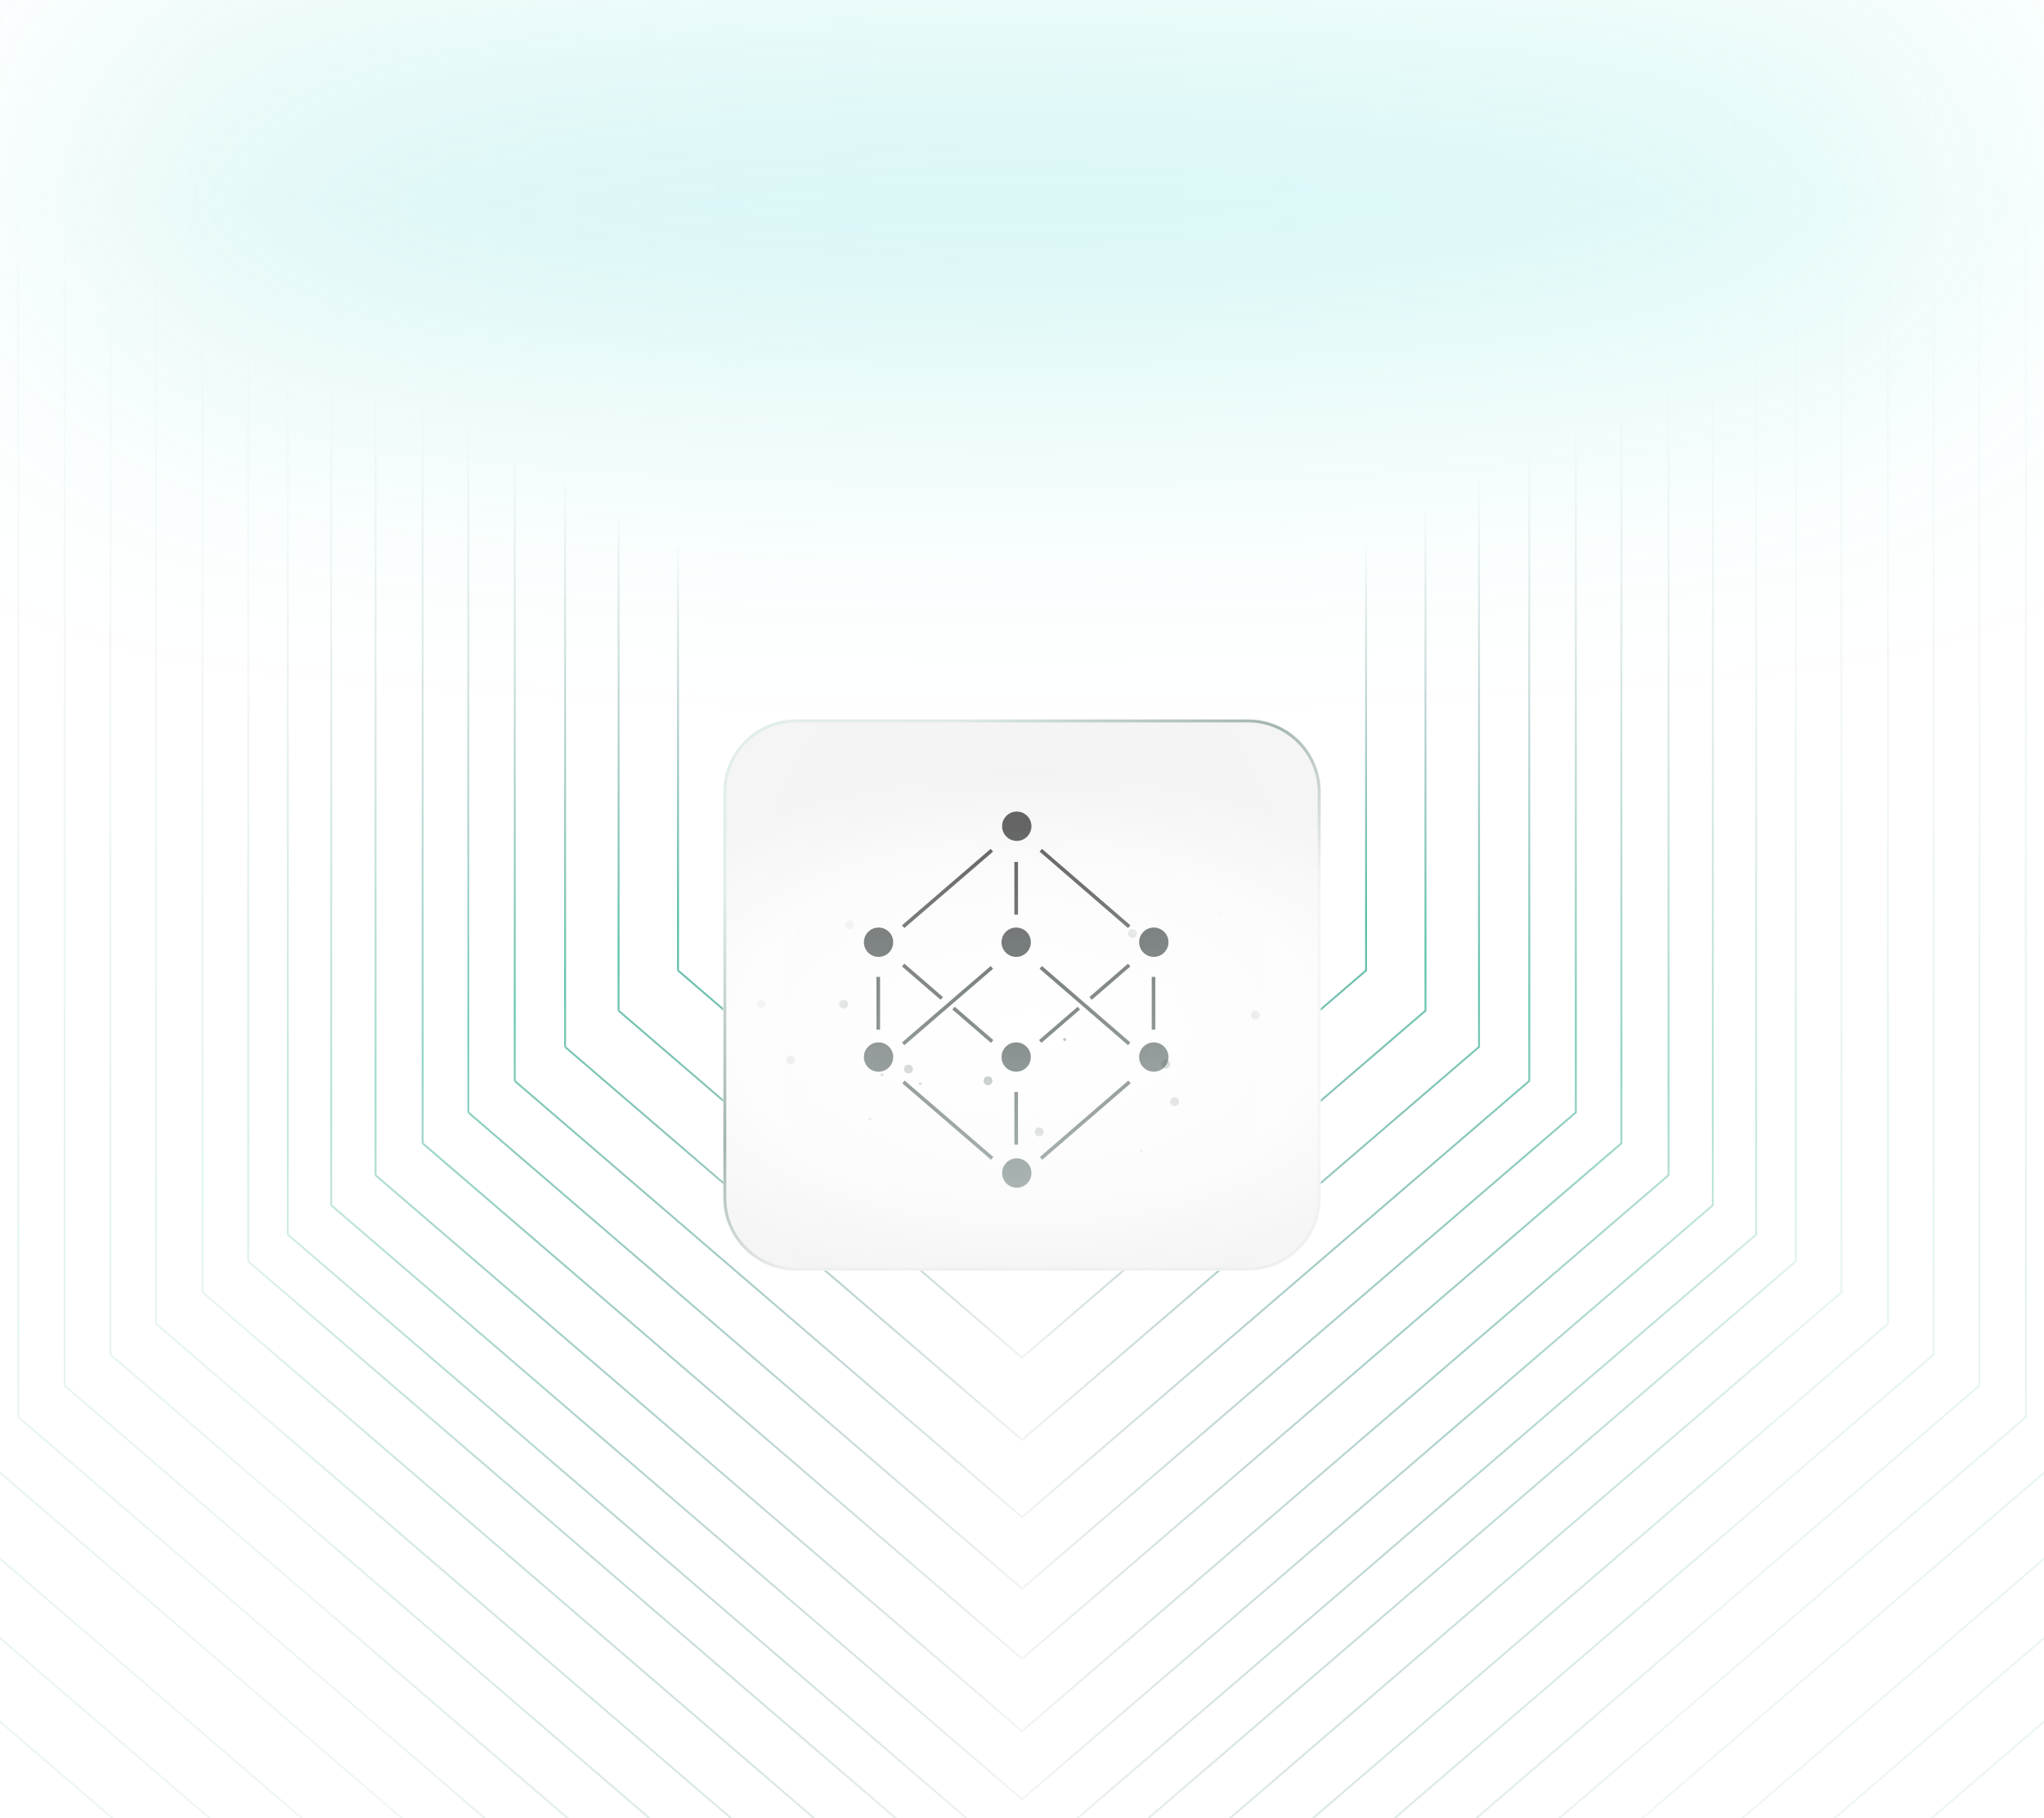
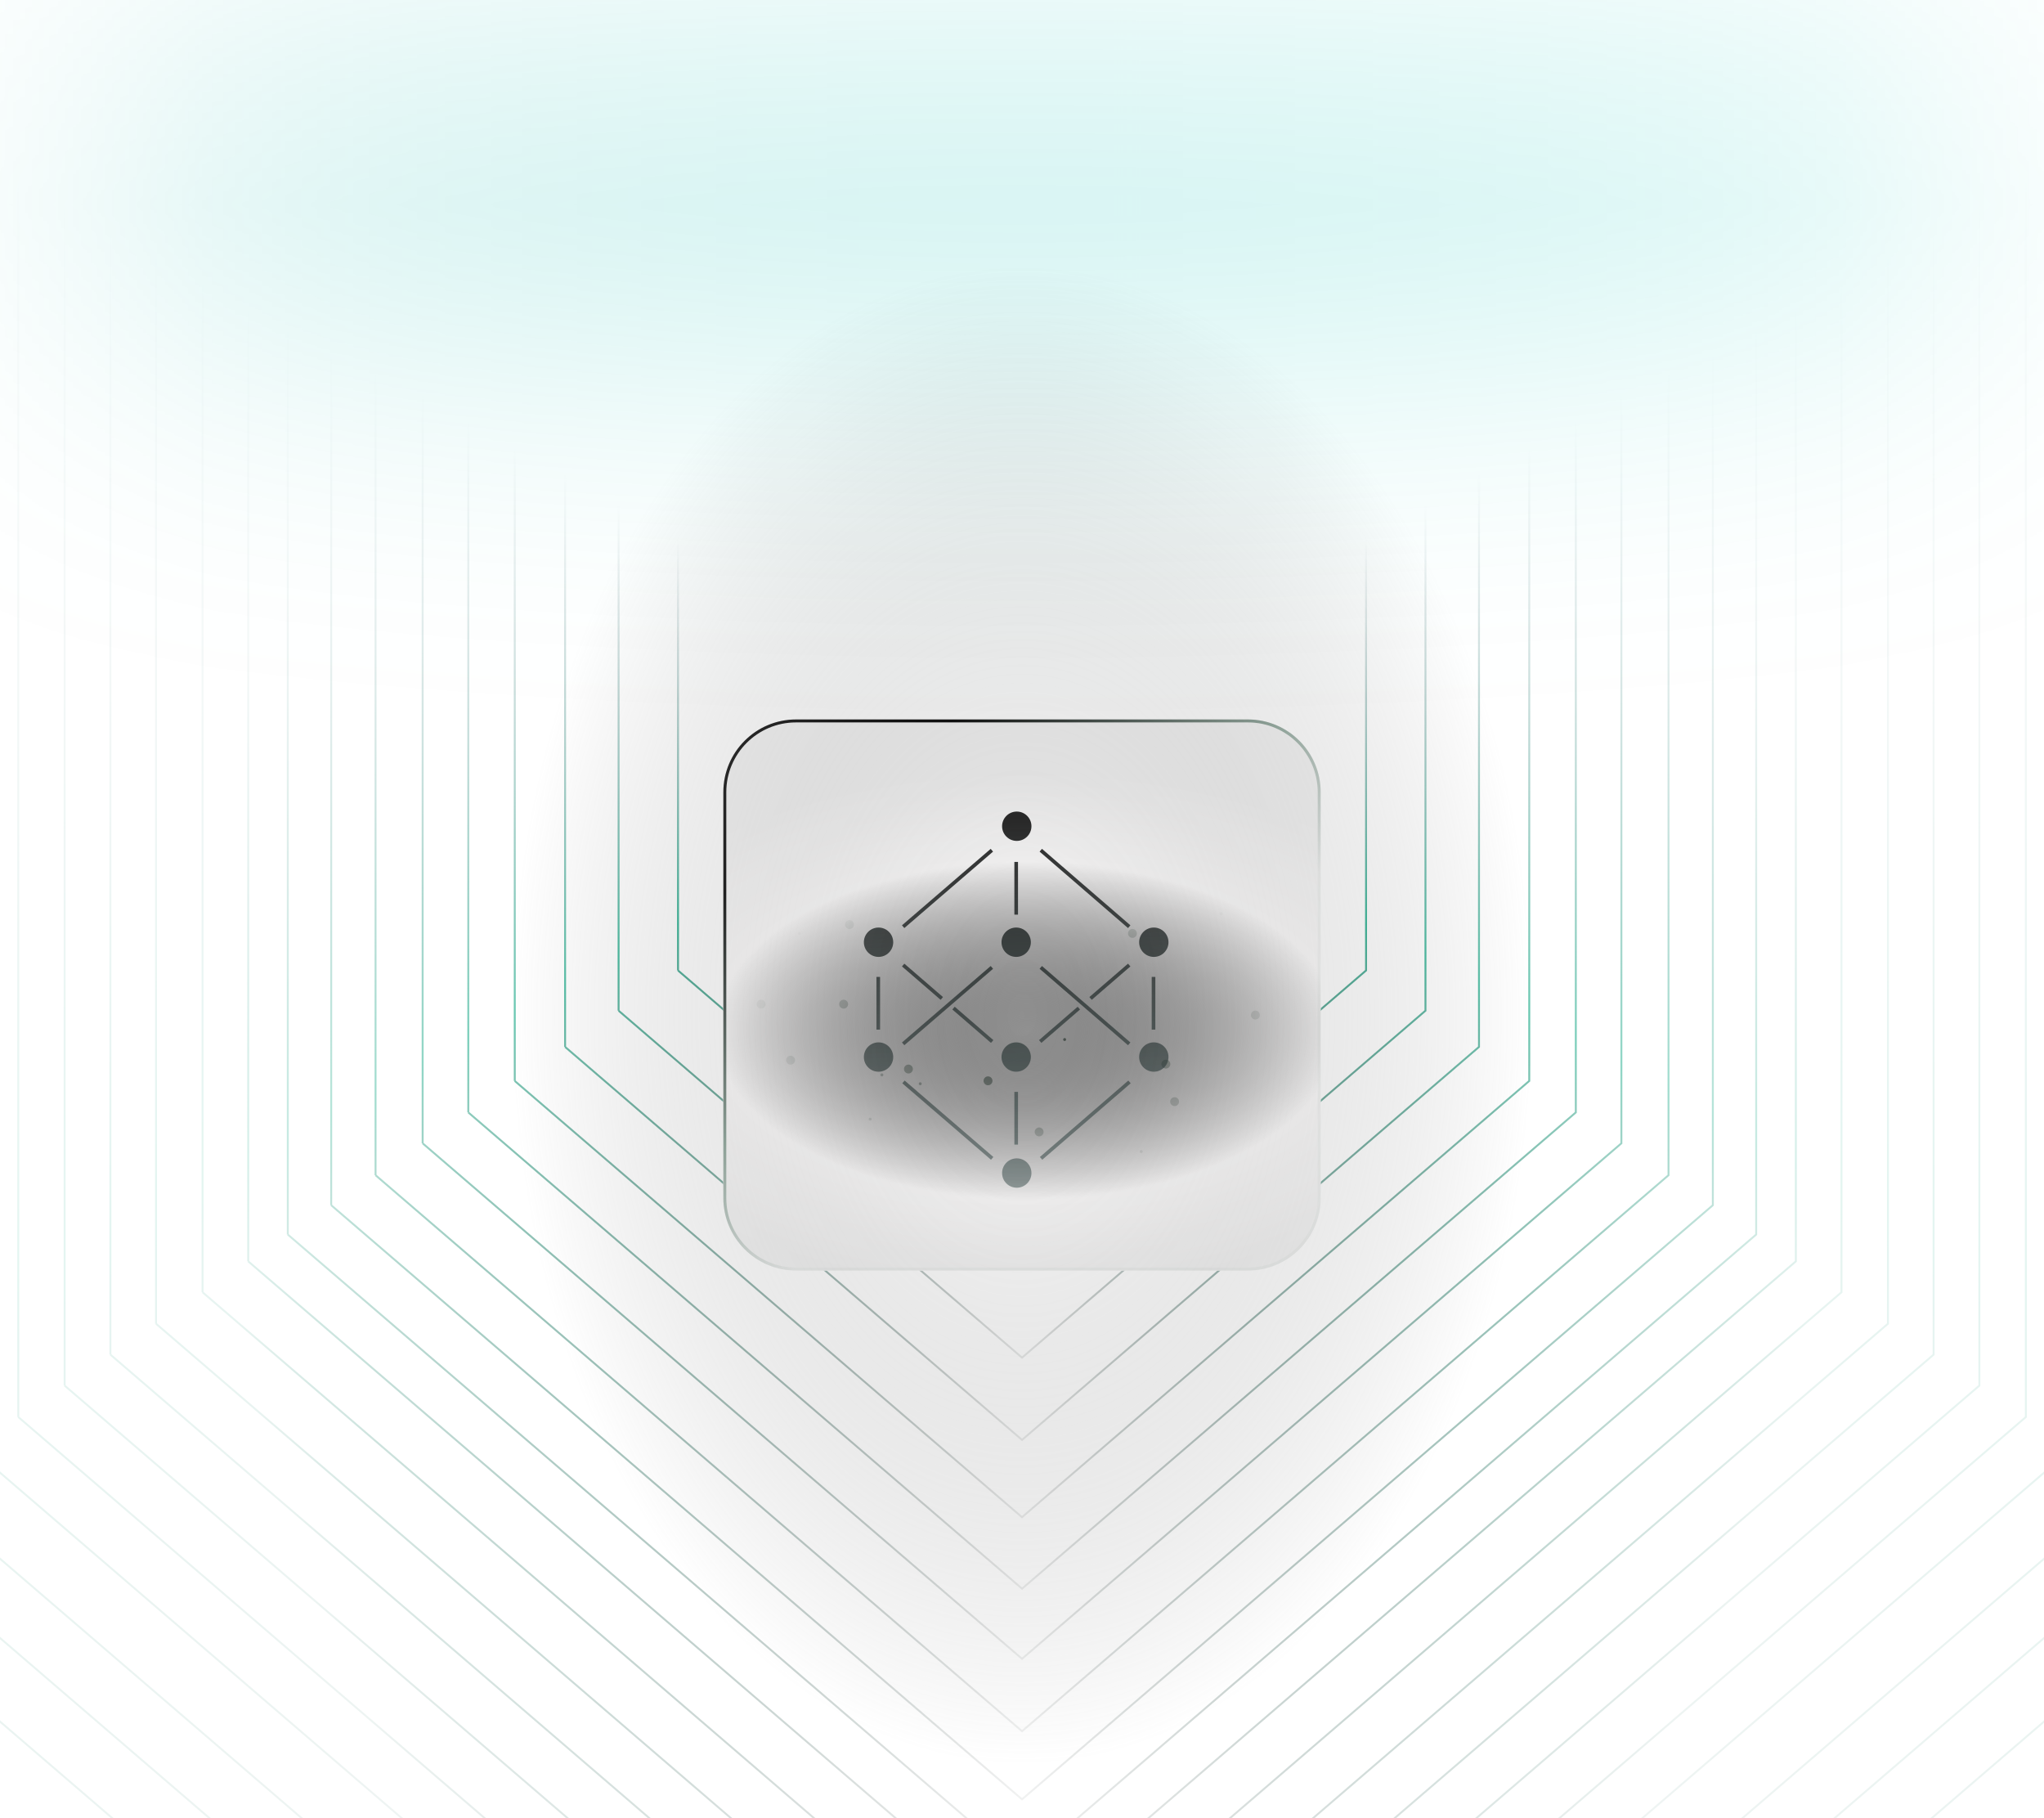
<svg xmlns="http://www.w3.org/2000/svg" width="450" height="400" viewBox="0 0 450 400" fill="none">
  <rect x="-23.297" y="-21.029" width="476.973" height="430.908" fill="white" />
  <path d="M225.007 25.883L313.826 102.026V222.449L225.007 298.818L136.188 222.449M223.061 25.883L136.188 102.023V222.447" stroke="url(#paint0_linear_1200_88884)" stroke-width="0.425" />
  <path d="M225.008 45.982L300.746 110.912V213.599L225.008 278.721L149.27 213.599M223.348 45.982L149.27 110.909V213.597" stroke="url(#paint1_linear_1200_88884)" stroke-width="0.425" />
  <path d="M225.01 7.785L325.61 94.028V230.424L225.01 316.922L124.41 230.424M222.806 7.785L124.41 94.024V230.421" stroke="url(#paint2_linear_1200_88884)" stroke-width="0.425" />
  <path d="M225.001 -9.231L336.675 86.505V237.914L225.001 333.934L113.328 237.914M222.555 -9.231L113.328 86.5V237.911" stroke="url(#paint3_linear_1200_88884)" stroke-width="0.425" />
  <path d="M225.012 -24.967L346.926 79.548V244.843L225.012 349.668L103.098 244.843M222.341 -24.967L103.098 79.544V244.84" stroke="url(#paint4_linear_1200_88884)" stroke-width="0.425" />
  <path d="M225.003 -40.392L356.958 72.732V251.641L225.003 365.1L93.047 251.641M222.111 -40.392L93.047 72.727V251.637" stroke="url(#paint5_linear_1200_88884)" stroke-width="0.425" />
  <path d="M225.008 -56.328L367.336 65.688V258.66L225.008 381.037L82.68 258.66M221.889 -56.328L82.68 65.682V258.656" stroke="url(#paint6_linear_1200_88884)" stroke-width="0.425" />
  <path d="M225.004 -71.328L377.094 59.057V265.265L225.004 396.035L72.914 265.265M221.672 -71.328L72.914 59.051V265.26" stroke="url(#paint7_linear_1200_88884)" stroke-width="0.425" />
  <path d="M224.997 -86.004L386.635 52.566V271.719L224.997 410.699L63.359 271.719M221.456 -86.004L63.359 52.56V271.714" stroke="url(#paint8_linear_1200_88884)" stroke-width="0.425" />
  <path d="M225.008 -99.404L395.367 46.643V277.621L225.008 424.1L54.648 277.621M221.275 -99.404L54.648 46.636V277.616" stroke="url(#paint9_linear_1200_88884)" stroke-width="0.425" />
  <path d="M225.002 -114.84L405.41 39.821V284.424L225.002 439.543L44.594 284.424M221.049 -114.84L44.594 39.814V284.418" stroke="url(#paint10_linear_1200_88884)" stroke-width="0.425" />
  <path d="M224.998 -130.571L415.644 32.867V291.351L224.998 455.273L34.352 291.351M220.821 -130.571L34.352 32.86V291.345" stroke="url(#paint11_linear_1200_88884)" stroke-width="0.425" />
  <path d="M225 -146.012L425.695 26.042V298.15L225 470.713L24.305 298.15M220.603 -146.012L24.305 26.034V298.144" stroke="url(#paint12_linear_1200_88884)" stroke-width="0.425" />
  <path d="M225 -161.49L435.769 19.2V304.967L225 486.191L14.23 304.967M220.382 -161.49L14.23 19.192V304.961" stroke="url(#paint13_linear_1200_88884)" stroke-width="0.425" />
  <path d="M225.013 -177.192L446.004 12.26V311.884L225.013 501.896L4.023 311.884M220.171 -177.192L4.023 12.251V311.877" stroke="url(#paint14_linear_1200_88884)" stroke-width="0.425" />
  <path d="M225.008 -192.9L456.218 5.314V318.795L225.008 517.596L-6.203 318.795M219.941 -192.9L-6.203 5.304V318.788" stroke="url(#paint15_linear_1200_88884)" stroke-width="0.425" />
  <path d="M225.01 -211.836L468.547 -3.055V327.14L225.01 536.539L-18.527 327.14M219.674 -211.836L-18.527 -3.064V327.133" stroke="url(#paint16_linear_1200_88884)" stroke-width="0.425" />
  <path d="M225.006 -229.284L479.899 -10.768V334.823L225.006 553.986L-29.887 334.823M219.421 -229.284L-29.887 -10.778V334.816" stroke="url(#paint17_linear_1200_88884)" stroke-width="0.425" />
  <path d="M225.003 -247.675L491.866 -18.897V342.922L225.003 572.377L-41.859 342.922M219.156 -247.675L-41.859 -18.908V342.914" stroke="url(#paint18_linear_1200_88884)" stroke-width="0.425" />
  <g clip-path="url(#clip0_1200_88884)">
    <rect x="159.25" y="158.354" width="131.505" height="121.291" rx="16" fill="white" />
    <circle cx="249.318" cy="205.445" r="0.979" transform="rotate(-180 249.318 205.445)" fill="#73867C" />
    <circle cx="262.291" cy="185.332" r="0.979" transform="rotate(-180 262.291 185.332)" fill="#73867C" />
    <ellipse cx="187.668" cy="190.515" rx="0.324" ry="0.324" transform="rotate(-180 187.668 190.515)" fill="#73867C" />
    <circle cx="187.025" cy="203.498" r="0.979" transform="rotate(-180 187.025 203.498)" fill="#73867C" />
    <ellipse cx="175.992" cy="205.441" rx="0.324" ry="0.324" transform="rotate(-180 175.992 205.441)" fill="#73867C" />
    <circle cx="172.748" cy="198.955" r="0.979" transform="rotate(-180 172.748 198.955)" fill="#73867C" />
    <circle cx="174.049" cy="233.343" r="0.979" transform="rotate(-180 174.049 233.343)" fill="#73867C" />
    <circle cx="167.56" cy="221.017" r="0.979" transform="rotate(-180 167.56 221.017)" fill="#73867C" />
    <circle cx="185.732" cy="221.017" r="0.979" transform="rotate(-180 185.732 221.017)" fill="#73867C" />
    <circle cx="217.517" cy="237.888" r="0.979" transform="rotate(-180 217.517 237.888)" fill="#73867C" />
    <circle cx="199.998" cy="235.295" r="0.979" transform="rotate(-180 199.998 235.295)" fill="#73867C" />
    <ellipse cx="251.254" cy="253.455" rx="0.324" ry="0.324" transform="rotate(-180 251.254 253.455)" fill="#73867C" />
    <ellipse rx="0.324" ry="0.324" transform="matrix(-1 -8.18178e-08 -8.18178e-08 1 191.566 246.317)" fill="#73867C" />
    <ellipse rx="0.324" ry="0.324" transform="matrix(-1 -8.18178e-08 -8.18178e-08 1 202.597 238.531)" fill="#73867C" />
    <ellipse rx="0.324" ry="0.324" transform="matrix(-1 -8.18178e-08 -8.18178e-08 1 194.156 236.584)" fill="#73867C" />
    <circle cx="256.671" cy="234.212" r="0.979" transform="rotate(-75 256.671 234.212)" fill="#73867C" />
    <circle cx="228.773" cy="249.138" r="0.979" transform="rotate(-75 228.773 249.138)" fill="#73867C" />
    <circle cx="268.844" cy="201.121" r="0.354" transform="rotate(105 268.844 201.121)" fill="#73867C" />
    <ellipse cx="234.387" cy="228.799" rx="0.324" ry="0.324" transform="rotate(-180 234.387 228.799)" fill="#73867C" />
    <circle cx="258.599" cy="242.472" r="0.979" transform="rotate(-180 258.599 242.472)" fill="#73867C" />
    <circle cx="276.382" cy="223.409" r="0.979" transform="rotate(-75 276.382 223.409)" fill="#73867C" />
    <path d="M155.246 135.035H297.067V289.276H155.246V135.035Z" fill="url(#paint19_radial_1200_88884)" />
    <path fill-rule="evenodd" clip-rule="evenodd" d="M223.849 185.084C225.633 185.084 227.079 183.637 227.079 181.853C227.079 180.069 225.633 178.623 223.849 178.623C222.065 178.623 220.618 180.069 220.618 181.853C220.618 183.637 222.065 185.084 223.849 185.084ZM254.02 210.613C255.804 210.613 257.25 209.166 257.25 207.382C257.25 205.598 255.804 204.152 254.02 204.152C252.236 204.152 250.79 205.598 250.79 207.382C250.79 209.166 252.236 210.613 254.02 210.613ZM196.648 207.382C196.648 209.166 195.202 210.613 193.418 210.613C191.634 210.613 190.188 209.166 190.188 207.382C190.188 205.598 191.634 204.152 193.418 204.152C195.202 204.152 196.648 205.598 196.648 207.382ZM223.719 210.613C225.503 210.613 226.949 209.166 226.949 207.382C226.949 205.598 225.503 204.152 223.719 204.152C221.935 204.152 220.489 205.598 220.489 207.382C220.489 209.166 221.935 210.613 223.719 210.613ZM196.648 232.654C196.648 234.438 195.202 235.884 193.418 235.884C191.634 235.884 190.188 234.438 190.188 232.654C190.188 230.87 191.634 229.424 193.418 229.424C195.202 229.424 196.648 230.87 196.648 232.654ZM223.719 235.884C225.503 235.884 226.949 234.438 226.949 232.654C226.949 230.87 225.503 229.424 223.719 229.424C221.935 229.424 220.489 230.87 220.489 232.654C220.489 234.438 221.935 235.884 223.719 235.884ZM257.25 232.654C257.25 234.438 255.804 235.884 254.02 235.884C252.236 235.884 250.79 234.438 250.79 232.654C250.79 230.87 252.236 229.424 254.02 229.424C255.804 229.424 257.25 230.87 257.25 232.654ZM223.849 261.415C225.633 261.415 227.079 259.969 227.079 258.185C227.079 256.401 225.633 254.954 223.849 254.954C222.065 254.954 220.618 256.401 220.618 258.185C220.618 259.969 222.065 261.415 223.849 261.415ZM223.321 251.926V240.321H224.121V251.926H223.321ZM223.321 189.712V201.316H224.121V189.712H223.321ZM192.954 226.621V215.016H193.754V226.621H192.954ZM253.556 215.016V226.621H254.356V215.016H253.556ZM218.631 187.438L199.097 204.265L198.574 203.659L218.109 186.832L218.631 187.438ZM199.097 230.053L218.631 213.227L218.109 212.621L198.574 229.447L199.097 230.053ZM207.607 219.452L199.097 212.103L198.574 212.708L207.084 220.058L207.607 219.452ZM248.342 212.103L239.832 219.452L240.355 220.058L248.865 212.708L248.342 212.103ZM218.697 228.932L210.187 221.582L209.664 222.188L218.174 229.537L218.697 228.932ZM237.256 221.582L228.746 228.932L229.269 229.537L237.779 222.188L237.256 221.582ZM218.697 254.652L199.163 237.825L198.641 238.431L218.175 255.258L218.697 254.652ZM248.342 204.264L228.872 187.438L229.396 186.833L248.865 203.659L248.342 204.264ZM228.872 213.226L248.342 230.053L248.865 229.448L229.396 212.621L228.872 213.226ZM248.409 237.826L228.939 254.652L229.462 255.257L248.932 238.431L248.409 237.826Z" fill="url(#paint20_linear_1200_88884)" />
  </g>
  <rect x="159.574" y="158.678" width="130.856" height="120.642" rx="15.676" stroke="url(#paint21_linear_1200_88884)" stroke-width="0.649" />
  <rect x="-9.625" y="-5.141" width="469.25" height="420.284" fill="url(#paint22_radial_1200_88884)" />
  <g filter="url(#filter0_f_1200_88884)">
    <ellipse cx="225" cy="-238.158" rx="688.312" ry="286.697" fill="url(#paint23_linear_1200_88884)" />
  </g>
  <defs>
    <filter id="filter0_f_1200_88884" x="-598.189" y="-659.732" width="1646.38" height="843.148" filterUnits="userSpaceOnUse" color-interpolation-filters="sRGB">
      <feFlood flood-opacity="0" result="BackgroundImageFix" />
      <feBlend mode="normal" in="SourceGraphic" in2="BackgroundImageFix" result="shape" />
      <feGaussianBlur stdDeviation="67.438" result="effect1_foregroundBlur_1200_88884" />
    </filter>
    <linearGradient id="paint0_linear_1200_88884" x1="259.775" y1="307.722" x2="259.775" y2="111.19" gradientUnits="userSpaceOnUse">
-       <stop stop-color="#375965" stop-opacity="0" />
+       <stop stopColor="#375965" stop-opacity="0" />
      <stop offset="0.495" stop-color="#1DAC8A" />
      <stop offset="1" stop-color="#375965" stop-opacity="0" />
    </linearGradient>
    <linearGradient id="paint1_linear_1200_88884" x1="254.655" y1="286.313" x2="254.655" y2="118.726" gradientUnits="userSpaceOnUse">
-       <stop stop-color="#375965" stop-opacity="0" />
+       <stop stopColor="#375965" stop-opacity="0" />
      <stop offset="0.495" stop-color="#1DAC8A" />
      <stop offset="1" stop-color="#375965" stop-opacity="0" />
    </linearGradient>
    <linearGradient id="paint2_linear_1200_88884" x1="264.39" y1="327.006" x2="264.39" y2="104.408" gradientUnits="userSpaceOnUse">
-       <stop stop-color="#375965" stop-opacity="0" />
+       <stop stopColor="#375965" stop-opacity="0" />
      <stop offset="0.495" stop-color="#1DAC8A" />
      <stop offset="1" stop-color="#375965" stop-opacity="0" />
    </linearGradient>
    <linearGradient id="paint3_linear_1200_88884" x1="268.716" y1="345.128" x2="268.716" y2="98.027" gradientUnits="userSpaceOnUse">
-       <stop stop-color="#375965" stop-opacity="0" />
+       <stop stopColor="#375965" stop-opacity="0" />
      <stop offset="0.495" stop-color="#1DAC8A" />
      <stop offset="1" stop-color="#375965" stop-opacity="0" />
    </linearGradient>
    <linearGradient id="paint4_linear_1200_88884" x1="272.736" y1="361.889" x2="272.736" y2="92.128" gradientUnits="userSpaceOnUse">
-       <stop stop-color="#375965" stop-opacity="0" />
+       <stop stopColor="#375965" stop-opacity="0" />
      <stop offset="0.495" stop-color="#1DAC8A" />
      <stop offset="1" stop-color="#375965" stop-opacity="0" />
    </linearGradient>
    <linearGradient id="paint5_linear_1200_88884" x1="276.657" y1="378.327" x2="276.657" y2="86.347" gradientUnits="userSpaceOnUse">
-       <stop stop-color="#375965" stop-opacity="0" />
+       <stop stopColor="#375965" stop-opacity="0" />
      <stop offset="0.495" stop-color="#1DAC8A" />
      <stop offset="1" stop-color="#375965" stop-opacity="0" />
    </linearGradient>
    <linearGradient id="paint6_linear_1200_88884" x1="280.722" y1="395.305" x2="280.722" y2="80.374" gradientUnits="userSpaceOnUse">
-       <stop stop-color="#375965" stop-opacity="0" />
+       <stop stopColor="#375965" stop-opacity="0" />
      <stop offset="0.495" stop-color="#1DAC8A" />
      <stop offset="1" stop-color="#375965" stop-opacity="0" />
    </linearGradient>
    <linearGradient id="paint7_linear_1200_88884" x1="284.54" y1="411.281" x2="284.54" y2="74.75" gradientUnits="userSpaceOnUse">
-       <stop stop-color="#375965" stop-opacity="0" />
+       <stop stopColor="#375965" stop-opacity="0" />
      <stop offset="0.495" stop-color="#1DAC8A" />
      <stop offset="1" stop-color="#375965" stop-opacity="0" />
    </linearGradient>
    <linearGradient id="paint8_linear_1200_88884" x1="288.271" y1="426.902" x2="288.271" y2="69.244" gradientUnits="userSpaceOnUse">
-       <stop stop-color="#375965" stop-opacity="0" />
+       <stop stopColor="#375965" stop-opacity="0" />
      <stop offset="0.495" stop-color="#1DAC8A" />
      <stop offset="1" stop-color="#375965" stop-opacity="0" />
    </linearGradient>
    <linearGradient id="paint9_linear_1200_88884" x1="291.695" y1="441.177" x2="291.695" y2="64.221" gradientUnits="userSpaceOnUse">
-       <stop stop-color="#375965" stop-opacity="0" />
+       <stop stopColor="#375965" stop-opacity="0" />
      <stop offset="0.495" stop-color="#1DAC8A" />
      <stop offset="1" stop-color="#375965" stop-opacity="0" />
    </linearGradient>
    <linearGradient id="paint10_linear_1200_88884" x1="295.623" y1="457.628" x2="295.623" y2="58.436" gradientUnits="userSpaceOnUse">
-       <stop stop-color="#375965" stop-opacity="0" />
+       <stop stopColor="#375965" stop-opacity="0" />
      <stop offset="0.495" stop-color="#1DAC8A" />
      <stop offset="1" stop-color="#375965" stop-opacity="0" />
    </linearGradient>
    <linearGradient id="paint11_linear_1200_88884" x1="299.627" y1="474.384" x2="299.627" y2="52.538" gradientUnits="userSpaceOnUse">
-       <stop stop-color="#375965" stop-opacity="0" />
+       <stop stopColor="#375965" stop-opacity="0" />
      <stop offset="0.495" stop-color="#1DAC8A" />
      <stop offset="1" stop-color="#375965" stop-opacity="0" />
    </linearGradient>
    <linearGradient id="paint12_linear_1200_88884" x1="303.563" y1="490.831" x2="303.563" y2="46.75" gradientUnits="userSpaceOnUse">
-       <stop stop-color="#375965" stop-opacity="0" />
+       <stop stopColor="#375965" stop-opacity="0" />
      <stop offset="0.495" stop-color="#1DAC8A" />
      <stop offset="1" stop-color="#375965" stop-opacity="0" />
    </linearGradient>
    <linearGradient id="paint13_linear_1200_88884" x1="307.506" y1="507.32" x2="307.506" y2="40.947" gradientUnits="userSpaceOnUse">
-       <stop stop-color="#375965" stop-opacity="0" />
+       <stop stopColor="#375965" stop-opacity="0" />
      <stop offset="0.495" stop-color="#1DAC8A" />
      <stop offset="1" stop-color="#375965" stop-opacity="0" />
    </linearGradient>
    <linearGradient id="paint14_linear_1200_88884" x1="311.521" y1="524.049" x2="311.521" y2="35.062" gradientUnits="userSpaceOnUse">
-       <stop stop-color="#375965" stop-opacity="0" />
+       <stop stopColor="#375965" stop-opacity="0" />
      <stop offset="0.495" stop-color="#1DAC8A" />
      <stop offset="1" stop-color="#375965" stop-opacity="0" />
    </linearGradient>
    <linearGradient id="paint15_linear_1200_88884" x1="315.516" y1="540.773" x2="315.516" y2="29.17" gradientUnits="userSpaceOnUse">
-       <stop stop-color="#375965" stop-opacity="0" />
+       <stop stopColor="#375965" stop-opacity="0" />
      <stop offset="0.495" stop-color="#1DAC8A" />
      <stop offset="1" stop-color="#375965" stop-opacity="0" />
    </linearGradient>
    <linearGradient id="paint16_linear_1200_88884" x1="320.344" y1="560.952" x2="320.344" y2="22.074" gradientUnits="userSpaceOnUse">
-       <stop stop-color="#375965" stop-opacity="0" />
+       <stop stopColor="#375965" stop-opacity="0" />
      <stop offset="0.495" stop-color="#1DAC8A" />
      <stop offset="1" stop-color="#375965" stop-opacity="0" />
    </linearGradient>
    <linearGradient id="paint17_linear_1200_88884" x1="324.785" y1="579.538" x2="324.785" y2="15.532" gradientUnits="userSpaceOnUse">
-       <stop stop-color="#375965" stop-opacity="0" />
+       <stop stopColor="#375965" stop-opacity="0" />
      <stop offset="0.495" stop-color="#1DAC8A" />
      <stop offset="1" stop-color="#375965" stop-opacity="0" />
    </linearGradient>
    <linearGradient id="paint18_linear_1200_88884" x1="329.467" y1="599.128" x2="329.467" y2="8.638" gradientUnits="userSpaceOnUse">
-       <stop stop-color="#375965" stop-opacity="0" />
+       <stop stopColor="#375965" stop-opacity="0" />
      <stop offset="0.495" stop-color="#1DAC8A" />
      <stop offset="1" stop-color="#375965" stop-opacity="0" />
    </linearGradient>
    <radialGradient id="paint19_radial_1200_88884" cx="0" cy="0" r="1" gradientUnits="userSpaceOnUse" gradientTransform="translate(226.156 226.863) rotate(180) scale(105.285 57.1296)">
-       <stop stop-color="white" stop-opacity="0.43" />
+       <stop stopColor="white" stop-opacity="0.43" />
      <stop offset="0.651" stop-color="#FCFBFB" />
      <stop offset="1" stop-color="#F2F2F2" />
    </radialGradient>
    <linearGradient id="paint20_linear_1200_88884" x1="257.25" y1="178.623" x2="262.003" y2="302.513" gradientUnits="userSpaceOnUse">
-       <stop stop-color="#373737" stop-opacity="0.85" />
+       <stop stopColor="#373737" stop-opacity="0.85" />
      <stop offset="1" stop-color="#5D7D7B" stop-opacity="0.35" />
    </linearGradient>
    <linearGradient id="paint21_linear_1200_88884" x1="159.25" y1="196.753" x2="204.586" y2="256.618" gradientUnits="userSpaceOnUse">
-       <stop stop-color="#DAE9E2" />
+       <stop stopColor="#DAE9E2" />
      <stop offset="0.589" stop-color="#89A296" />
      <stop offset="1" stop-color="#89A296" stop-opacity="0.08" />
    </linearGradient>
    <radialGradient id="paint22_radial_1200_88884" cx="0" cy="0" r="1" gradientUnits="userSpaceOnUse" gradientTransform="translate(225 223.466) rotate(180) scale(177.464 262.48)">
-       <stop stop-color="white" stop-opacity="0" />
+       <stop stopColor="white" stop-opacity="0" />
      <stop offset="0.63" stop-color="white" stop-opacity="0.35" />
      <stop offset="1" stop-color="white" stop-opacity="0.88" />
    </radialGradient>
    <linearGradient id="paint23_linear_1200_88884" x1="-103.794" y1="-774.273" x2="162.841" y2="205.21" gradientUnits="userSpaceOnUse">
-       <stop stop-color="#39617D" stop-opacity="0.49" />
+       <stop stopColor="#39617D" stop-opacity="0.49" />
      <stop offset="1" stop-color="#00DED1" stop-opacity="0.46" />
      <stop offset="1" stop-color="white" stop-opacity="0.51" />
    </linearGradient>
    <clipPath id="clip0_1200_88884">
      <rect x="159.25" y="158.354" width="131.505" height="121.291" rx="16" fill="white" />
    </clipPath>
  </defs>
</svg>
